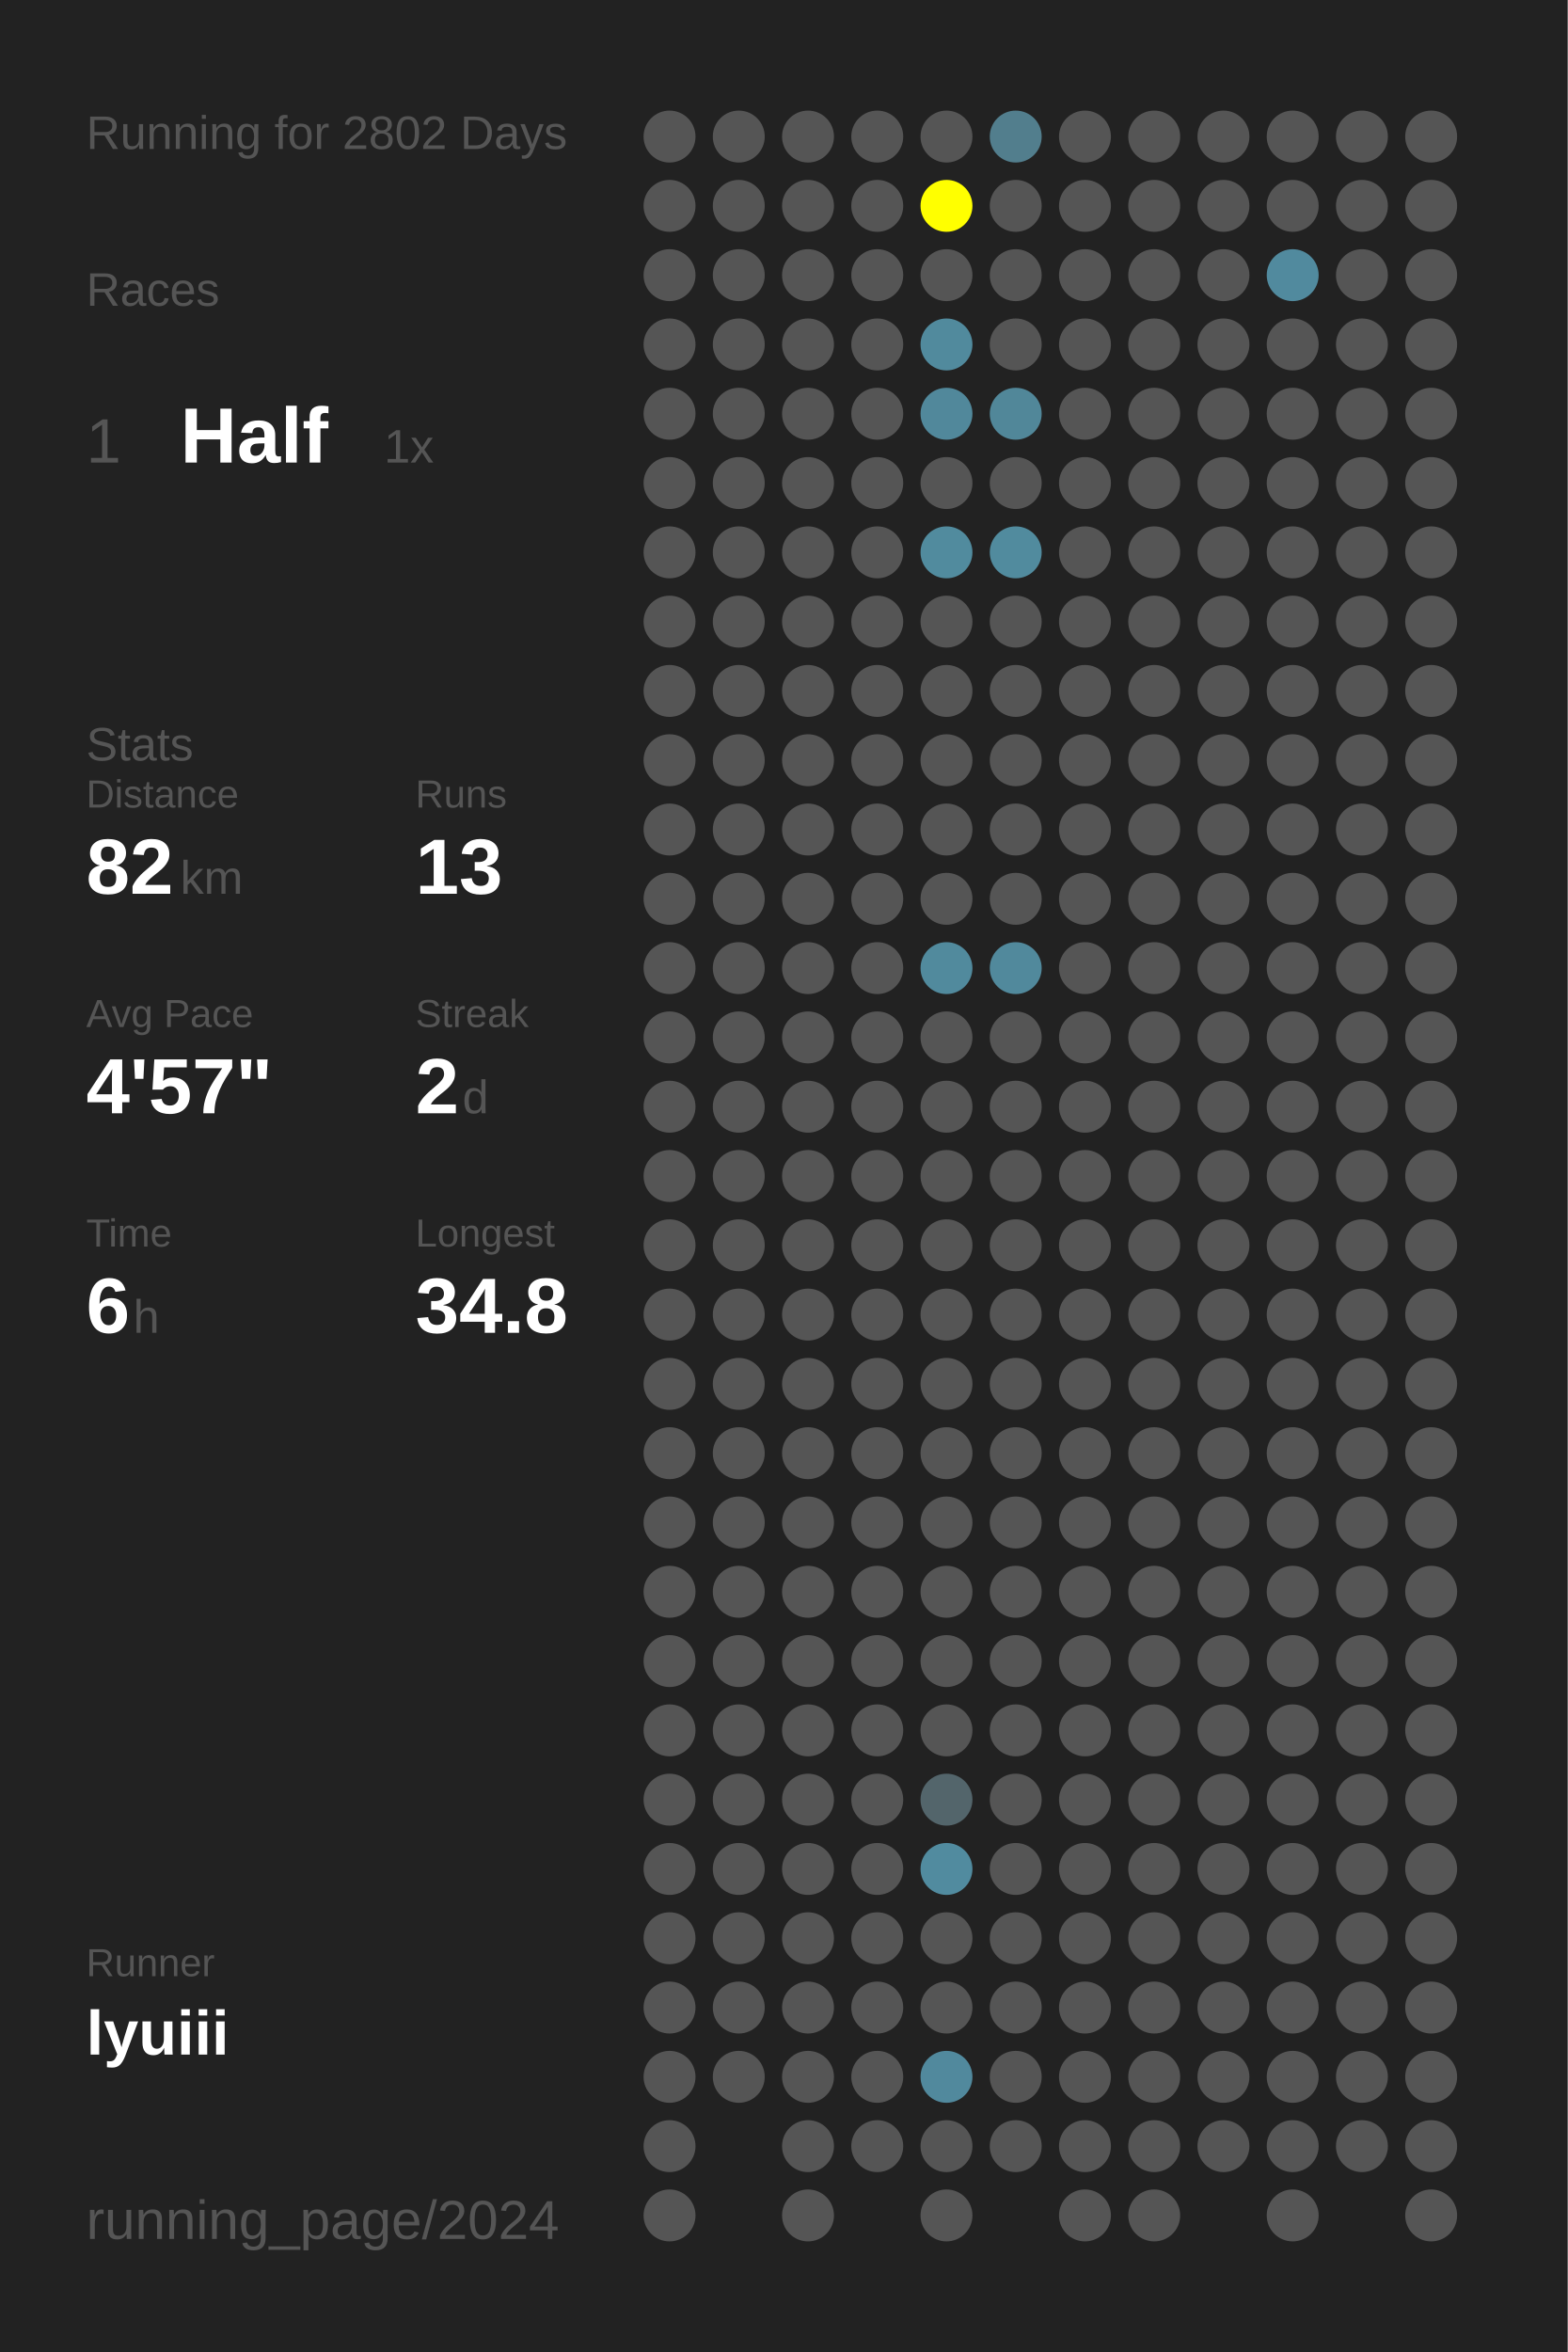
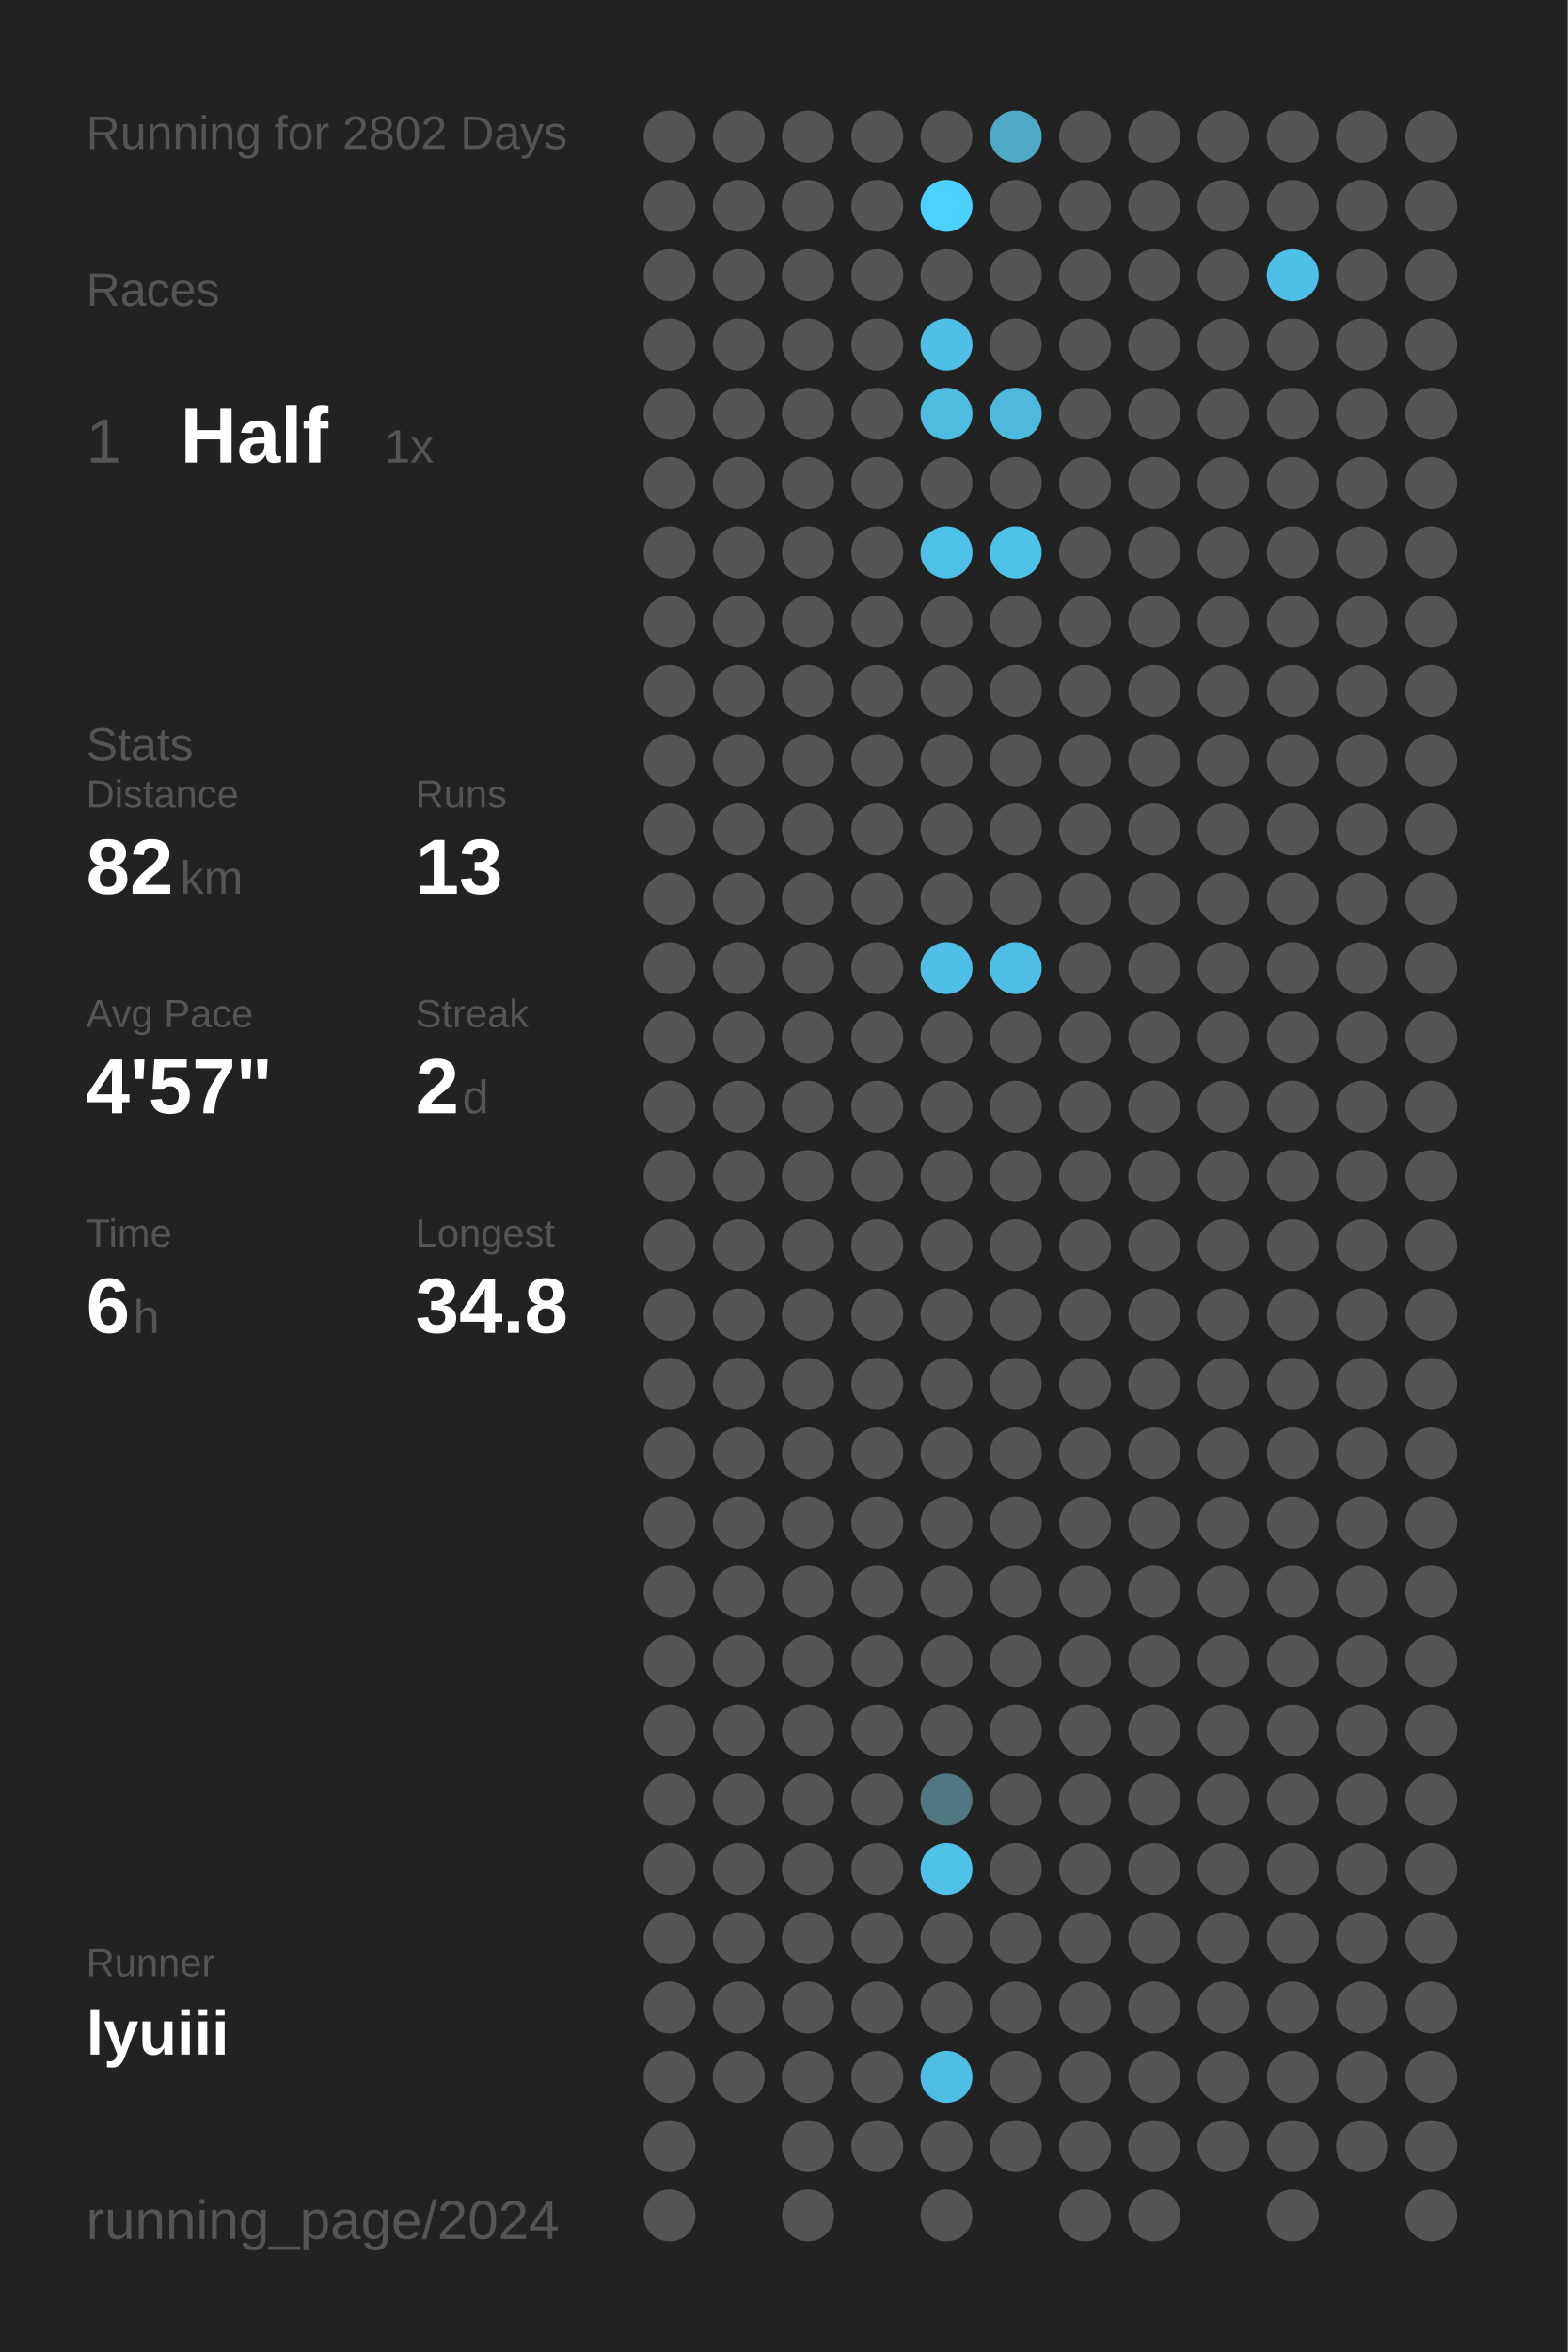
<svg xmlns="http://www.w3.org/2000/svg" baseProfile="full" height="300mm" version="1.1" viewBox="0,0,200,300" width="200mm">
  <defs />
  <rect fill="#222222" height="300" width="200" x="0" y="0" />
  <text fill="#555555" style="font-size:6px; font-family:Arial;" x="11" y="19">Running for 2802 Days</text>
  <text fill="#555555" style="font-size:6px; font-family:Arial;" x="11" y="39">Races</text>
  <text fill="#555555" style="font-size:8px; font-family:Arial;" x="11" y="59">1</text>
  <text fill="#FFFFFF" style="font-size:10px; font-family:Arial; font-weight:bold;" x="23" y="59">Half</text>
  <text fill="#555555" style="font-size:6px; font-family:Arial;" x="49" y="59">1x</text>
  <text fill="#555555" style="font-size:6px; font-family:Arial;" x="11" y="97">Stats</text>
  <text fill="#555555" style="font-size:5px; font-family:Arial;" x="11" y="103">Distance</text>
  <text fill="#FFFFFF" style="font-size:10px; font-family:Arial; font-weight:bold;" x="11" y="114">82</text>
  <text fill="#555555" style="font-size:6px; font-family:Arial;" x="23" y="114">km</text>
  <text fill="#555555" style="font-size:5px; font-family:Arial;" x="53" y="103">Runs</text>
  <text fill="#FFFFFF" style="font-size:10px; font-family:Arial; font-weight:bold;" x="53" y="114">13</text>
  <text fill="#555555" style="font-size:5px; font-family:Arial;" x="11" y="131">Avg Pace</text>
  <text fill="#FFFFFF" style="font-size:10px; font-family:Arial; font-weight:bold;" x="11" y="142">4'57"</text>
  <text fill="#555555" style="font-size:5px; font-family:Arial;" x="53" y="131">Streak</text>
  <text fill="#FFFFFF" style="font-size:10px; font-family:Arial; font-weight:bold;" x="53" y="142">2</text>
  <text fill="#555555" style="font-size:6px; font-family:Arial;" x="59" y="142">d</text>
  <text fill="#555555" style="font-size:5px; font-family:Arial;" x="11" y="159">Time</text>
  <text fill="#FFFFFF" style="font-size:10px; font-family:Arial; font-weight:bold;" x="11" y="170">6</text>
  <text fill="#555555" style="font-size:6px; font-family:Arial;" x="17" y="170">h</text>
  <text fill="#555555" style="font-size:5px; font-family:Arial;" x="53" y="159">Longest</text>
  <text fill="#FFFFFF" style="font-size:10px; font-family:Arial; font-weight:bold;" x="53" y="170">34.8</text>
  <text fill="#555555" style="font-size:5px; font-family:Arial;" x="11" y="252.065">Runner</text>
  <text fill="#FFFFFF" style="font-size:8px; font-family:Arial; font-weight:bold;" x="11" y="262.065">lyuiii</text>
  <text fill="#555555" style="font-size:7px; font-family:Arial;" x="11" y="285.581">running_page/2024</text>
  <circle cx="85.417" cy="17.419" fill="#555555" r="3.312" />
  <circle cx="85.417" cy="26.258" fill="#555555" r="3.312" />
  <circle cx="85.417" cy="35.097" fill="#555555" r="3.312" />
  <circle cx="85.417" cy="43.935" fill="#555555" r="3.312" />
  <circle cx="85.417" cy="52.774" fill="#555555" r="3.312" />
  <circle cx="85.417" cy="61.613" fill="#555555" r="3.312" />
  <circle cx="85.417" cy="70.452" fill="#555555" r="3.312" />
  <circle cx="85.417" cy="79.29" fill="#555555" r="3.312" />
  <circle cx="85.417" cy="88.129" fill="#555555" r="3.312" />
  <circle cx="85.417" cy="96.968" fill="#555555" r="3.312" />
  <circle cx="85.417" cy="105.806" fill="#555555" r="3.312" />
  <circle cx="85.417" cy="114.645" fill="#555555" r="3.312" />
  <circle cx="85.417" cy="123.484" fill="#555555" r="3.312" />
  <circle cx="85.417" cy="132.323" fill="#555555" r="3.312" />
  <circle cx="85.417" cy="141.161" fill="#555555" r="3.312" />
  <circle cx="85.417" cy="150" fill="#555555" r="3.312" />
  <circle cx="85.417" cy="158.839" fill="#555555" r="3.312" />
  <circle cx="85.417" cy="167.677" fill="#555555" r="3.312" />
  <circle cx="85.417" cy="176.516" fill="#555555" r="3.312" />
  <circle cx="85.417" cy="185.355" fill="#555555" r="3.312" />
  <circle cx="85.417" cy="194.194" fill="#555555" r="3.312" />
  <circle cx="85.417" cy="203.032" fill="#555555" r="3.312" />
  <circle cx="85.417" cy="211.871" fill="#555555" r="3.312" />
  <circle cx="85.417" cy="220.71" fill="#555555" r="3.312" />
  <circle cx="85.417" cy="229.548" fill="#555555" r="3.312" />
  <circle cx="85.417" cy="238.387" fill="#555555" r="3.312" />
  <circle cx="85.417" cy="247.226" fill="#555555" r="3.312" />
  <circle cx="85.417" cy="256.065" fill="#555555" r="3.312" />
  <circle cx="85.417" cy="264.903" fill="#555555" r="3.312" />
  <circle cx="85.417" cy="273.742" fill="#555555" r="3.312" />
  <circle cx="85.417" cy="282.581" fill="#555555" r="3.312" />
  <circle cx="94.25" cy="17.419" fill="#555555" r="3.312" />
  <circle cx="94.25" cy="26.258" fill="#555555" r="3.312" />
  <circle cx="94.25" cy="35.097" fill="#555555" r="3.312" />
  <circle cx="94.25" cy="43.935" fill="#555555" r="3.312" />
  <circle cx="94.25" cy="52.774" fill="#555555" r="3.312" />
  <circle cx="94.25" cy="61.613" fill="#555555" r="3.312" />
  <circle cx="94.25" cy="70.452" fill="#555555" r="3.312" />
  <circle cx="94.25" cy="79.29" fill="#555555" r="3.312" />
  <circle cx="94.25" cy="88.129" fill="#555555" r="3.312" />
  <circle cx="94.25" cy="96.968" fill="#555555" r="3.312" />
  <circle cx="94.25" cy="105.806" fill="#555555" r="3.312" />
  <circle cx="94.25" cy="114.645" fill="#555555" r="3.312" />
  <circle cx="94.25" cy="123.484" fill="#555555" r="3.312" />
  <circle cx="94.25" cy="132.323" fill="#555555" r="3.312" />
  <circle cx="94.25" cy="141.161" fill="#555555" r="3.312" />
  <circle cx="94.25" cy="150" fill="#555555" r="3.312" />
  <circle cx="94.25" cy="158.839" fill="#555555" r="3.312" />
  <circle cx="94.25" cy="167.677" fill="#555555" r="3.312" />
  <circle cx="94.25" cy="176.516" fill="#555555" r="3.312" />
  <circle cx="94.25" cy="185.355" fill="#555555" r="3.312" />
  <circle cx="94.25" cy="194.194" fill="#555555" r="3.312" />
  <circle cx="94.25" cy="203.032" fill="#555555" r="3.312" />
  <circle cx="94.25" cy="211.871" fill="#555555" r="3.312" />
  <circle cx="94.25" cy="220.71" fill="#555555" r="3.312" />
  <circle cx="94.25" cy="229.548" fill="#555555" r="3.312" />
  <circle cx="94.25" cy="238.387" fill="#555555" r="3.312" />
  <circle cx="94.25" cy="247.226" fill="#555555" r="3.312" />
  <circle cx="94.25" cy="256.065" fill="#555555" r="3.312" />
  <circle cx="94.25" cy="264.903" fill="#555555" r="3.312" />
  <circle cx="103.083" cy="17.419" fill="#555555" r="3.312" />
  <circle cx="103.083" cy="26.258" fill="#555555" r="3.312" />
  <circle cx="103.083" cy="35.097" fill="#555555" r="3.312" />
  <circle cx="103.083" cy="43.935" fill="#555555" r="3.312" />
  <circle cx="103.083" cy="52.774" fill="#555555" r="3.312" />
  <circle cx="103.083" cy="61.613" fill="#555555" r="3.312" />
  <circle cx="103.083" cy="70.452" fill="#555555" r="3.312" />
  <circle cx="103.083" cy="79.29" fill="#555555" r="3.312" />
  <circle cx="103.083" cy="88.129" fill="#555555" r="3.312" />
  <circle cx="103.083" cy="96.968" fill="#555555" r="3.312" />
  <circle cx="103.083" cy="105.806" fill="#555555" r="3.312" />
  <circle cx="103.083" cy="114.645" fill="#555555" r="3.312" />
  <circle cx="103.083" cy="123.484" fill="#555555" r="3.312" />
  <circle cx="103.083" cy="132.323" fill="#555555" r="3.312" />
  <circle cx="103.083" cy="141.161" fill="#555555" r="3.312" />
  <circle cx="103.083" cy="150" fill="#555555" r="3.312" />
  <circle cx="103.083" cy="158.839" fill="#555555" r="3.312" />
  <circle cx="103.083" cy="167.677" fill="#555555" r="3.312" />
  <circle cx="103.083" cy="176.516" fill="#555555" r="3.312" />
  <circle cx="103.083" cy="185.355" fill="#555555" r="3.312" />
  <circle cx="103.083" cy="194.194" fill="#555555" r="3.312" />
  <circle cx="103.083" cy="203.032" fill="#555555" r="3.312" />
  <circle cx="103.083" cy="211.871" fill="#555555" r="3.312" />
  <circle cx="103.083" cy="220.71" fill="#555555" r="3.312" />
  <circle cx="103.083" cy="229.548" fill="#555555" r="3.312" />
  <circle cx="103.083" cy="238.387" fill="#555555" r="3.312" />
  <circle cx="103.083" cy="247.226" fill="#555555" r="3.312" />
  <circle cx="103.083" cy="256.065" fill="#555555" r="3.312" />
  <circle cx="103.083" cy="264.903" fill="#555555" r="3.312" />
  <circle cx="103.083" cy="273.742" fill="#555555" r="3.312" />
  <circle cx="103.083" cy="282.581" fill="#555555" r="3.312" />
  <circle cx="111.917" cy="17.419" fill="#555555" r="3.312" />
  <circle cx="111.917" cy="26.258" fill="#555555" r="3.312" />
  <circle cx="111.917" cy="35.097" fill="#555555" r="3.312" />
  <circle cx="111.917" cy="43.935" fill="#555555" r="3.312" />
  <circle cx="111.917" cy="52.774" fill="#555555" r="3.312" />
  <circle cx="111.917" cy="61.613" fill="#555555" r="3.312" />
  <circle cx="111.917" cy="70.452" fill="#555555" r="3.312" />
  <circle cx="111.917" cy="79.29" fill="#555555" r="3.312" />
  <circle cx="111.917" cy="88.129" fill="#555555" r="3.312" />
  <circle cx="111.917" cy="96.968" fill="#555555" r="3.312" />
  <circle cx="111.917" cy="105.806" fill="#555555" r="3.312" />
  <circle cx="111.917" cy="114.645" fill="#555555" r="3.312" />
  <circle cx="111.917" cy="123.484" fill="#555555" r="3.312" />
  <circle cx="111.917" cy="132.323" fill="#555555" r="3.312" />
  <circle cx="111.917" cy="141.161" fill="#555555" r="3.312" />
  <circle cx="111.917" cy="150" fill="#555555" r="3.312" />
  <circle cx="111.917" cy="158.839" fill="#555555" r="3.312" />
  <circle cx="111.917" cy="167.677" fill="#555555" r="3.312" />
  <circle cx="111.917" cy="176.516" fill="#555555" r="3.312" />
  <circle cx="111.917" cy="185.355" fill="#555555" r="3.312" />
  <circle cx="111.917" cy="194.194" fill="#555555" r="3.312" />
  <circle cx="111.917" cy="203.032" fill="#555555" r="3.312" />
  <circle cx="111.917" cy="211.871" fill="#555555" r="3.312" />
  <circle cx="111.917" cy="220.71" fill="#555555" r="3.312" />
  <circle cx="111.917" cy="229.548" fill="#555555" r="3.312" />
  <circle cx="111.917" cy="238.387" fill="#555555" r="3.312" />
  <circle cx="111.917" cy="247.226" fill="#555555" r="3.312" />
  <circle cx="111.917" cy="256.065" fill="#555555" r="3.312" />
  <circle cx="111.917" cy="264.903" fill="#555555" r="3.312" />
  <circle cx="111.917" cy="273.742" fill="#555555" r="3.312" />
  <circle cx="120.75" cy="17.419" fill="#555555" r="3.312" />
-   <circle cx="120.75" cy="26.258" fill="#FFFF00" r="3.312" />
+   <circle cx="120.75" cy="26.258" fill="#4DD2FF" r="3.312" />
  <circle cx="120.75" cy="35.097" fill="#555555" r="3.312" />
-   <circle cx="120.75" cy="43.935" fill="#518a9d" r="3.312" />
-   <circle cx="120.75" cy="52.774" fill="#51889b" r="3.312" />
+   <circle cx="120.75" cy="43.935" fill="#4ebfe6" r="3.312" />
+   <circle cx="120.75" cy="52.774" fill="#4ebce1" r="3.312" />
  <circle cx="120.75" cy="61.613" fill="#555555" r="3.312" />
-   <circle cx="120.75" cy="70.452" fill="#518b9e" r="3.312" />
+   <circle cx="120.75" cy="70.452" fill="#4ec1e8" r="3.312" />
  <circle cx="120.75" cy="79.29" fill="#555555" r="3.312" />
  <circle cx="120.75" cy="88.129" fill="#555555" r="3.312" />
  <circle cx="120.75" cy="96.968" fill="#555555" r="3.312" />
  <circle cx="120.75" cy="105.806" fill="#555555" r="3.312" />
  <circle cx="120.75" cy="114.645" fill="#555555" r="3.312" />
-   <circle cx="120.75" cy="123.484" fill="#518a9d" r="3.312" />
+   <circle cx="120.75" cy="123.484" fill="#4ebfe6" r="3.312" />
  <circle cx="120.75" cy="132.323" fill="#555555" r="3.312" />
  <circle cx="120.75" cy="141.161" fill="#555555" r="3.312" />
  <circle cx="120.75" cy="150" fill="#555555" r="3.312" />
  <circle cx="120.75" cy="158.839" fill="#555555" r="3.312" />
  <circle cx="120.75" cy="167.677" fill="#555555" r="3.312" />
  <circle cx="120.75" cy="176.516" fill="#555555" r="3.312" />
  <circle cx="120.75" cy="185.355" fill="#555555" r="3.312" />
  <circle cx="120.75" cy="194.194" fill="#555555" r="3.312" />
  <circle cx="120.75" cy="203.032" fill="#555555" r="3.312" />
  <circle cx="120.75" cy="211.871" fill="#555555" r="3.312" />
  <circle cx="120.75" cy="220.71" fill="#555555" r="3.312" />
-   <circle cx="120.75" cy="229.548" fill="#53656b" r="3.312" />
-   <circle cx="120.75" cy="238.387" fill="#518b9f" r="3.312" />
+   <circle cx="120.75" cy="229.548" fill="#527682" r="3.312" />
+   <circle cx="120.75" cy="238.387" fill="#4ec2e9" r="3.312" />
  <circle cx="120.75" cy="247.226" fill="#555555" r="3.312" />
  <circle cx="120.75" cy="256.065" fill="#555555" r="3.312" />
-   <circle cx="120.75" cy="264.903" fill="#51899d" r="3.312" />
+   <circle cx="120.75" cy="264.903" fill="#4ebee5" r="3.312" />
  <circle cx="120.75" cy="273.742" fill="#555555" r="3.312" />
  <circle cx="120.75" cy="282.581" fill="#555555" r="3.312" />
-   <circle cx="129.583" cy="17.419" fill="#527e8d" r="3.312" />
+   <circle cx="129.583" cy="17.419" fill="#4fa8c6" r="3.312" />
  <circle cx="129.583" cy="26.258" fill="#555555" r="3.312" />
  <circle cx="129.583" cy="35.097" fill="#555555" r="3.312" />
  <circle cx="129.583" cy="43.935" fill="#555555" r="3.312" />
-   <circle cx="129.583" cy="52.774" fill="#518799" r="3.312" />
+   <circle cx="129.583" cy="52.774" fill="#4eb9dd" r="3.312" />
  <circle cx="129.583" cy="61.613" fill="#555555" r="3.312" />
-   <circle cx="129.583" cy="70.452" fill="#518b9e" r="3.312" />
+   <circle cx="129.583" cy="70.452" fill="#4ec1e8" r="3.312" />
  <circle cx="129.583" cy="79.29" fill="#555555" r="3.312" />
  <circle cx="129.583" cy="88.129" fill="#555555" r="3.312" />
  <circle cx="129.583" cy="96.968" fill="#555555" r="3.312" />
  <circle cx="129.583" cy="105.806" fill="#555555" r="3.312" />
  <circle cx="129.583" cy="114.645" fill="#555555" r="3.312" />
-   <circle cx="129.583" cy="123.484" fill="#51899c" r="3.312" />
+   <circle cx="129.583" cy="123.484" fill="#4ebee4" r="3.312" />
  <circle cx="129.583" cy="132.323" fill="#555555" r="3.312" />
  <circle cx="129.583" cy="141.161" fill="#555555" r="3.312" />
  <circle cx="129.583" cy="150" fill="#555555" r="3.312" />
  <circle cx="129.583" cy="158.839" fill="#555555" r="3.312" />
  <circle cx="129.583" cy="167.677" fill="#555555" r="3.312" />
  <circle cx="129.583" cy="176.516" fill="#555555" r="3.312" />
  <circle cx="129.583" cy="185.355" fill="#555555" r="3.312" />
  <circle cx="129.583" cy="194.194" fill="#555555" r="3.312" />
  <circle cx="129.583" cy="203.032" fill="#555555" r="3.312" />
  <circle cx="129.583" cy="211.871" fill="#555555" r="3.312" />
  <circle cx="129.583" cy="220.71" fill="#555555" r="3.312" />
  <circle cx="129.583" cy="229.548" fill="#555555" r="3.312" />
  <circle cx="129.583" cy="238.387" fill="#555555" r="3.312" />
  <circle cx="129.583" cy="247.226" fill="#555555" r="3.312" />
  <circle cx="129.583" cy="256.065" fill="#555555" r="3.312" />
  <circle cx="129.583" cy="264.903" fill="#555555" r="3.312" />
  <circle cx="129.583" cy="273.742" fill="#555555" r="3.312" />
  <circle cx="138.417" cy="17.419" fill="#555555" r="3.312" />
  <circle cx="138.417" cy="26.258" fill="#555555" r="3.312" />
  <circle cx="138.417" cy="35.097" fill="#555555" r="3.312" />
  <circle cx="138.417" cy="43.935" fill="#555555" r="3.312" />
  <circle cx="138.417" cy="52.774" fill="#555555" r="3.312" />
  <circle cx="138.417" cy="61.613" fill="#555555" r="3.312" />
  <circle cx="138.417" cy="70.452" fill="#555555" r="3.312" />
  <circle cx="138.417" cy="79.29" fill="#555555" r="3.312" />
  <circle cx="138.417" cy="88.129" fill="#555555" r="3.312" />
  <circle cx="138.417" cy="96.968" fill="#555555" r="3.312" />
  <circle cx="138.417" cy="105.806" fill="#555555" r="3.312" />
  <circle cx="138.417" cy="114.645" fill="#555555" r="3.312" />
  <circle cx="138.417" cy="123.484" fill="#555555" r="3.312" />
  <circle cx="138.417" cy="132.323" fill="#555555" r="3.312" />
  <circle cx="138.417" cy="141.161" fill="#555555" r="3.312" />
  <circle cx="138.417" cy="150" fill="#555555" r="3.312" />
  <circle cx="138.417" cy="158.839" fill="#555555" r="3.312" />
  <circle cx="138.417" cy="167.677" fill="#555555" r="3.312" />
  <circle cx="138.417" cy="176.516" fill="#555555" r="3.312" />
  <circle cx="138.417" cy="185.355" fill="#555555" r="3.312" />
  <circle cx="138.417" cy="194.194" fill="#555555" r="3.312" />
  <circle cx="138.417" cy="203.032" fill="#555555" r="3.312" />
  <circle cx="138.417" cy="211.871" fill="#555555" r="3.312" />
  <circle cx="138.417" cy="220.71" fill="#555555" r="3.312" />
  <circle cx="138.417" cy="229.548" fill="#555555" r="3.312" />
  <circle cx="138.417" cy="238.387" fill="#555555" r="3.312" />
  <circle cx="138.417" cy="247.226" fill="#555555" r="3.312" />
  <circle cx="138.417" cy="256.065" fill="#555555" r="3.312" />
  <circle cx="138.417" cy="264.903" fill="#555555" r="3.312" />
  <circle cx="138.417" cy="273.742" fill="#555555" r="3.312" />
  <circle cx="138.417" cy="282.581" fill="#555555" r="3.312" />
  <circle cx="147.25" cy="17.419" fill="#555555" r="3.312" />
  <circle cx="147.25" cy="26.258" fill="#555555" r="3.312" />
  <circle cx="147.25" cy="35.097" fill="#555555" r="3.312" />
  <circle cx="147.25" cy="43.935" fill="#555555" r="3.312" />
  <circle cx="147.25" cy="52.774" fill="#555555" r="3.312" />
  <circle cx="147.25" cy="61.613" fill="#555555" r="3.312" />
  <circle cx="147.25" cy="70.452" fill="#555555" r="3.312" />
  <circle cx="147.25" cy="79.29" fill="#555555" r="3.312" />
  <circle cx="147.25" cy="88.129" fill="#555555" r="3.312" />
  <circle cx="147.25" cy="96.968" fill="#555555" r="3.312" />
  <circle cx="147.25" cy="105.806" fill="#555555" r="3.312" />
  <circle cx="147.25" cy="114.645" fill="#555555" r="3.312" />
  <circle cx="147.25" cy="123.484" fill="#555555" r="3.312" />
  <circle cx="147.25" cy="132.323" fill="#555555" r="3.312" />
  <circle cx="147.25" cy="141.161" fill="#555555" r="3.312" />
  <circle cx="147.25" cy="150" fill="#555555" r="3.312" />
  <circle cx="147.25" cy="158.839" fill="#555555" r="3.312" />
  <circle cx="147.25" cy="167.677" fill="#555555" r="3.312" />
  <circle cx="147.25" cy="176.516" fill="#555555" r="3.312" />
  <circle cx="147.25" cy="185.355" fill="#555555" r="3.312" />
  <circle cx="147.25" cy="194.194" fill="#555555" r="3.312" />
  <circle cx="147.25" cy="203.032" fill="#555555" r="3.312" />
  <circle cx="147.25" cy="211.871" fill="#555555" r="3.312" />
  <circle cx="147.25" cy="220.71" fill="#555555" r="3.312" />
  <circle cx="147.25" cy="229.548" fill="#555555" r="3.312" />
  <circle cx="147.25" cy="238.387" fill="#555555" r="3.312" />
  <circle cx="147.25" cy="247.226" fill="#555555" r="3.312" />
  <circle cx="147.25" cy="256.065" fill="#555555" r="3.312" />
  <circle cx="147.25" cy="264.903" fill="#555555" r="3.312" />
  <circle cx="147.25" cy="273.742" fill="#555555" r="3.312" />
  <circle cx="147.25" cy="282.581" fill="#555555" r="3.312" />
  <circle cx="156.083" cy="17.419" fill="#555555" r="3.312" />
  <circle cx="156.083" cy="26.258" fill="#555555" r="3.312" />
  <circle cx="156.083" cy="35.097" fill="#555555" r="3.312" />
  <circle cx="156.083" cy="43.935" fill="#555555" r="3.312" />
  <circle cx="156.083" cy="52.774" fill="#555555" r="3.312" />
  <circle cx="156.083" cy="61.613" fill="#555555" r="3.312" />
  <circle cx="156.083" cy="70.452" fill="#555555" r="3.312" />
  <circle cx="156.083" cy="79.29" fill="#555555" r="3.312" />
  <circle cx="156.083" cy="88.129" fill="#555555" r="3.312" />
  <circle cx="156.083" cy="96.968" fill="#555555" r="3.312" />
  <circle cx="156.083" cy="105.806" fill="#555555" r="3.312" />
  <circle cx="156.083" cy="114.645" fill="#555555" r="3.312" />
  <circle cx="156.083" cy="123.484" fill="#555555" r="3.312" />
  <circle cx="156.083" cy="132.323" fill="#555555" r="3.312" />
  <circle cx="156.083" cy="141.161" fill="#555555" r="3.312" />
  <circle cx="156.083" cy="150" fill="#555555" r="3.312" />
  <circle cx="156.083" cy="158.839" fill="#555555" r="3.312" />
  <circle cx="156.083" cy="167.677" fill="#555555" r="3.312" />
  <circle cx="156.083" cy="176.516" fill="#555555" r="3.312" />
  <circle cx="156.083" cy="185.355" fill="#555555" r="3.312" />
  <circle cx="156.083" cy="194.194" fill="#555555" r="3.312" />
  <circle cx="156.083" cy="203.032" fill="#555555" r="3.312" />
  <circle cx="156.083" cy="211.871" fill="#555555" r="3.312" />
  <circle cx="156.083" cy="220.71" fill="#555555" r="3.312" />
  <circle cx="156.083" cy="229.548" fill="#555555" r="3.312" />
  <circle cx="156.083" cy="238.387" fill="#555555" r="3.312" />
  <circle cx="156.083" cy="247.226" fill="#555555" r="3.312" />
  <circle cx="156.083" cy="256.065" fill="#555555" r="3.312" />
  <circle cx="156.083" cy="264.903" fill="#555555" r="3.312" />
  <circle cx="156.083" cy="273.742" fill="#555555" r="3.312" />
  <circle cx="164.917" cy="17.419" fill="#555555" r="3.312" />
  <circle cx="164.917" cy="26.258" fill="#555555" r="3.312" />
-   <circle cx="164.917" cy="35.097" fill="#518a9e" r="3.312" />
+   <circle cx="164.917" cy="35.097" fill="#4ec0e7" r="3.312" />
  <circle cx="164.917" cy="43.935" fill="#555555" r="3.312" />
  <circle cx="164.917" cy="52.774" fill="#555555" r="3.312" />
  <circle cx="164.917" cy="61.613" fill="#555555" r="3.312" />
  <circle cx="164.917" cy="70.452" fill="#555555" r="3.312" />
  <circle cx="164.917" cy="79.29" fill="#555555" r="3.312" />
  <circle cx="164.917" cy="88.129" fill="#555555" r="3.312" />
  <circle cx="164.917" cy="96.968" fill="#555555" r="3.312" />
  <circle cx="164.917" cy="105.806" fill="#555555" r="3.312" />
  <circle cx="164.917" cy="114.645" fill="#555555" r="3.312" />
  <circle cx="164.917" cy="123.484" fill="#555555" r="3.312" />
  <circle cx="164.917" cy="132.323" fill="#555555" r="3.312" />
  <circle cx="164.917" cy="141.161" fill="#555555" r="3.312" />
  <circle cx="164.917" cy="150" fill="#555555" r="3.312" />
  <circle cx="164.917" cy="158.839" fill="#555555" r="3.312" />
  <circle cx="164.917" cy="167.677" fill="#555555" r="3.312" />
  <circle cx="164.917" cy="176.516" fill="#555555" r="3.312" />
  <circle cx="164.917" cy="185.355" fill="#555555" r="3.312" />
  <circle cx="164.917" cy="194.194" fill="#555555" r="3.312" />
  <circle cx="164.917" cy="203.032" fill="#555555" r="3.312" />
  <circle cx="164.917" cy="211.871" fill="#555555" r="3.312" />
  <circle cx="164.917" cy="220.71" fill="#555555" r="3.312" />
  <circle cx="164.917" cy="229.548" fill="#555555" r="3.312" />
  <circle cx="164.917" cy="238.387" fill="#555555" r="3.312" />
  <circle cx="164.917" cy="247.226" fill="#555555" r="3.312" />
  <circle cx="164.917" cy="256.065" fill="#555555" r="3.312" />
  <circle cx="164.917" cy="264.903" fill="#555555" r="3.312" />
  <circle cx="164.917" cy="273.742" fill="#555555" r="3.312" />
  <circle cx="164.917" cy="282.581" fill="#555555" r="3.312" />
  <circle cx="173.75" cy="17.419" fill="#555555" r="3.312" />
  <circle cx="173.75" cy="26.258" fill="#555555" r="3.312" />
  <circle cx="173.75" cy="35.097" fill="#555555" r="3.312" />
  <circle cx="173.75" cy="43.935" fill="#555555" r="3.312" />
  <circle cx="173.75" cy="52.774" fill="#555555" r="3.312" />
  <circle cx="173.75" cy="61.613" fill="#555555" r="3.312" />
  <circle cx="173.75" cy="70.452" fill="#555555" r="3.312" />
  <circle cx="173.75" cy="79.29" fill="#555555" r="3.312" />
  <circle cx="173.75" cy="88.129" fill="#555555" r="3.312" />
  <circle cx="173.75" cy="96.968" fill="#555555" r="3.312" />
  <circle cx="173.75" cy="105.806" fill="#555555" r="3.312" />
  <circle cx="173.75" cy="114.645" fill="#555555" r="3.312" />
  <circle cx="173.75" cy="123.484" fill="#555555" r="3.312" />
  <circle cx="173.75" cy="132.323" fill="#555555" r="3.312" />
  <circle cx="173.75" cy="141.161" fill="#555555" r="3.312" />
  <circle cx="173.75" cy="150" fill="#555555" r="3.312" />
  <circle cx="173.75" cy="158.839" fill="#555555" r="3.312" />
  <circle cx="173.75" cy="167.677" fill="#555555" r="3.312" />
  <circle cx="173.75" cy="176.516" fill="#555555" r="3.312" />
  <circle cx="173.75" cy="185.355" fill="#555555" r="3.312" />
  <circle cx="173.75" cy="194.194" fill="#555555" r="3.312" />
  <circle cx="173.75" cy="203.032" fill="#555555" r="3.312" />
  <circle cx="173.75" cy="211.871" fill="#555555" r="3.312" />
  <circle cx="173.75" cy="220.71" fill="#555555" r="3.312" />
  <circle cx="173.75" cy="229.548" fill="#555555" r="3.312" />
  <circle cx="173.75" cy="238.387" fill="#555555" r="3.312" />
  <circle cx="173.75" cy="247.226" fill="#555555" r="3.312" />
  <circle cx="173.75" cy="256.065" fill="#555555" r="3.312" />
  <circle cx="173.75" cy="264.903" fill="#555555" r="3.312" />
  <circle cx="173.75" cy="273.742" fill="#555555" r="3.312" />
  <circle cx="182.583" cy="17.419" fill="#555555" r="3.312" />
  <circle cx="182.583" cy="26.258" fill="#555555" r="3.312" />
  <circle cx="182.583" cy="35.097" fill="#555555" r="3.312" />
  <circle cx="182.583" cy="43.935" fill="#555555" r="3.312" />
  <circle cx="182.583" cy="52.774" fill="#555555" r="3.312" />
  <circle cx="182.583" cy="61.613" fill="#555555" r="3.312" />
  <circle cx="182.583" cy="70.452" fill="#555555" r="3.312" />
  <circle cx="182.583" cy="79.29" fill="#555555" r="3.312" />
  <circle cx="182.583" cy="88.129" fill="#555555" r="3.312" />
  <circle cx="182.583" cy="96.968" fill="#555555" r="3.312" />
  <circle cx="182.583" cy="105.806" fill="#555555" r="3.312" />
  <circle cx="182.583" cy="114.645" fill="#555555" r="3.312" />
  <circle cx="182.583" cy="123.484" fill="#555555" r="3.312" />
  <circle cx="182.583" cy="132.323" fill="#555555" r="3.312" />
  <circle cx="182.583" cy="141.161" fill="#555555" r="3.312" />
  <circle cx="182.583" cy="150" fill="#555555" r="3.312" />
  <circle cx="182.583" cy="158.839" fill="#555555" r="3.312" />
  <circle cx="182.583" cy="167.677" fill="#555555" r="3.312" />
  <circle cx="182.583" cy="176.516" fill="#555555" r="3.312" />
  <circle cx="182.583" cy="185.355" fill="#555555" r="3.312" />
  <circle cx="182.583" cy="194.194" fill="#555555" r="3.312" />
  <circle cx="182.583" cy="203.032" fill="#555555" r="3.312" />
  <circle cx="182.583" cy="211.871" fill="#555555" r="3.312" />
  <circle cx="182.583" cy="220.71" fill="#555555" r="3.312" />
  <circle cx="182.583" cy="229.548" fill="#555555" r="3.312" />
  <circle cx="182.583" cy="238.387" fill="#555555" r="3.312" />
  <circle cx="182.583" cy="247.226" fill="#555555" r="3.312" />
  <circle cx="182.583" cy="256.065" fill="#555555" r="3.312" />
  <circle cx="182.583" cy="264.903" fill="#555555" r="3.312" />
  <circle cx="182.583" cy="273.742" fill="#555555" r="3.312" />
  <circle cx="182.583" cy="282.581" fill="#555555" r="3.312" />
</svg>
